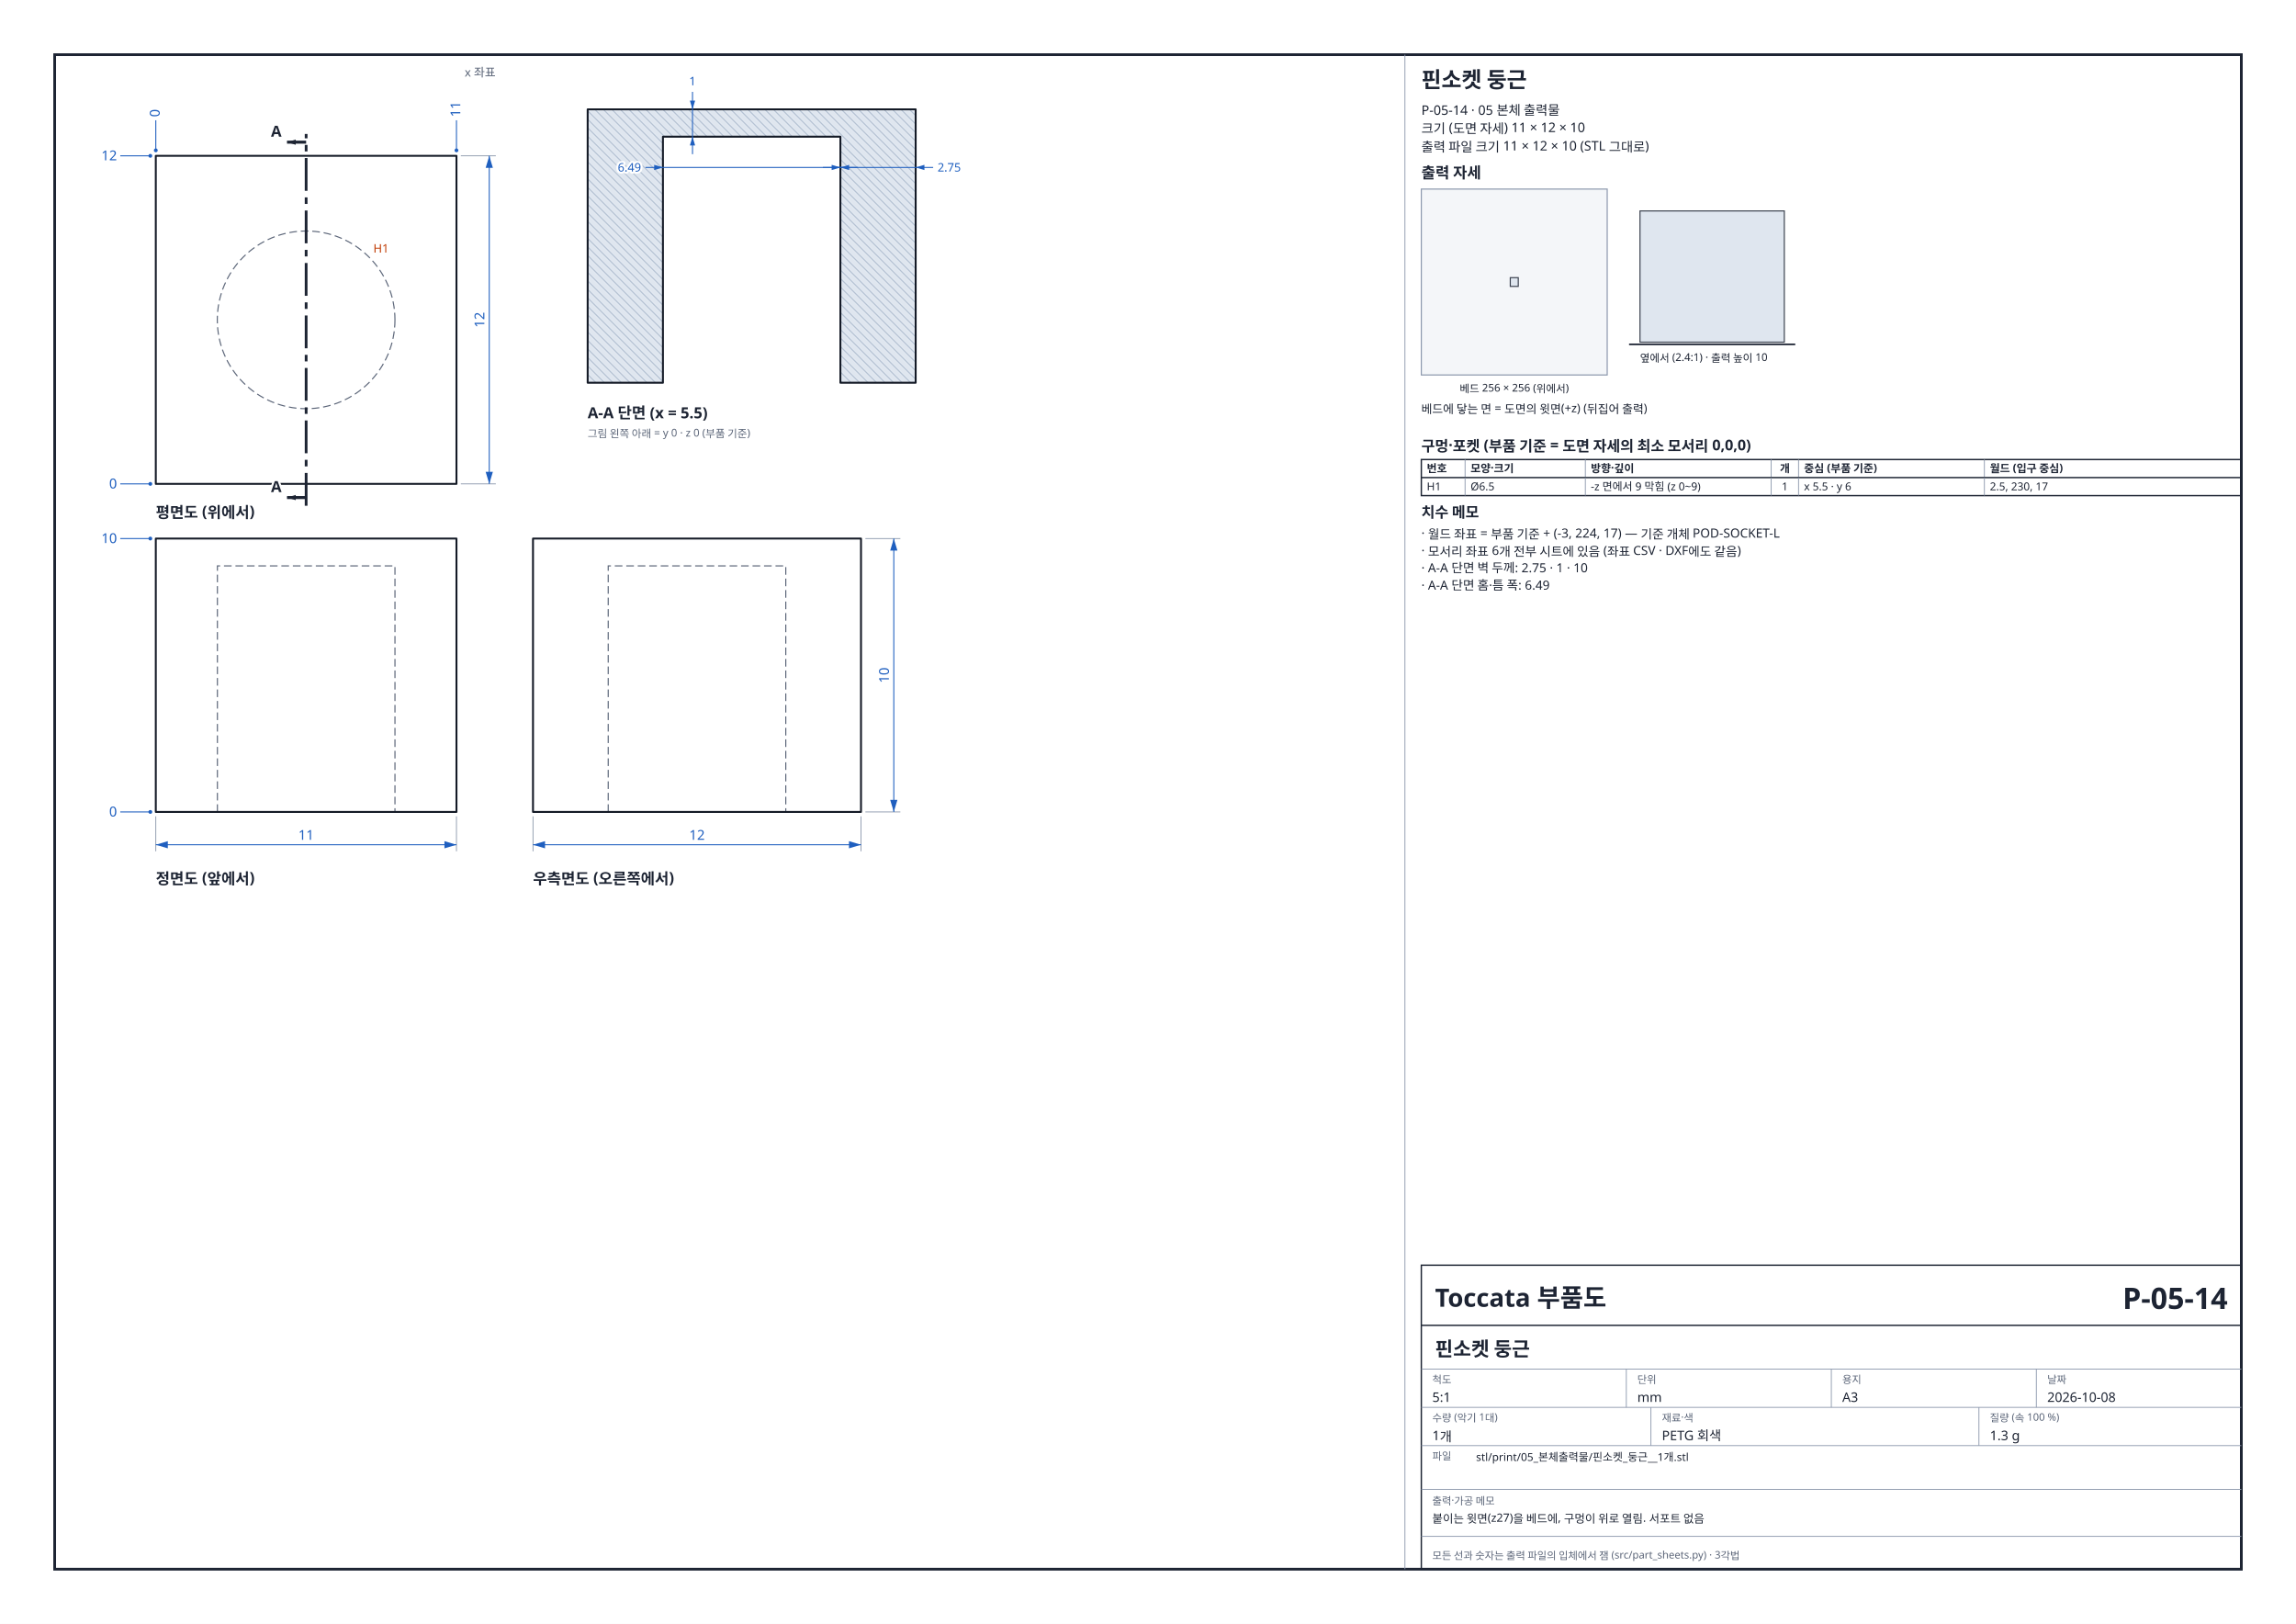
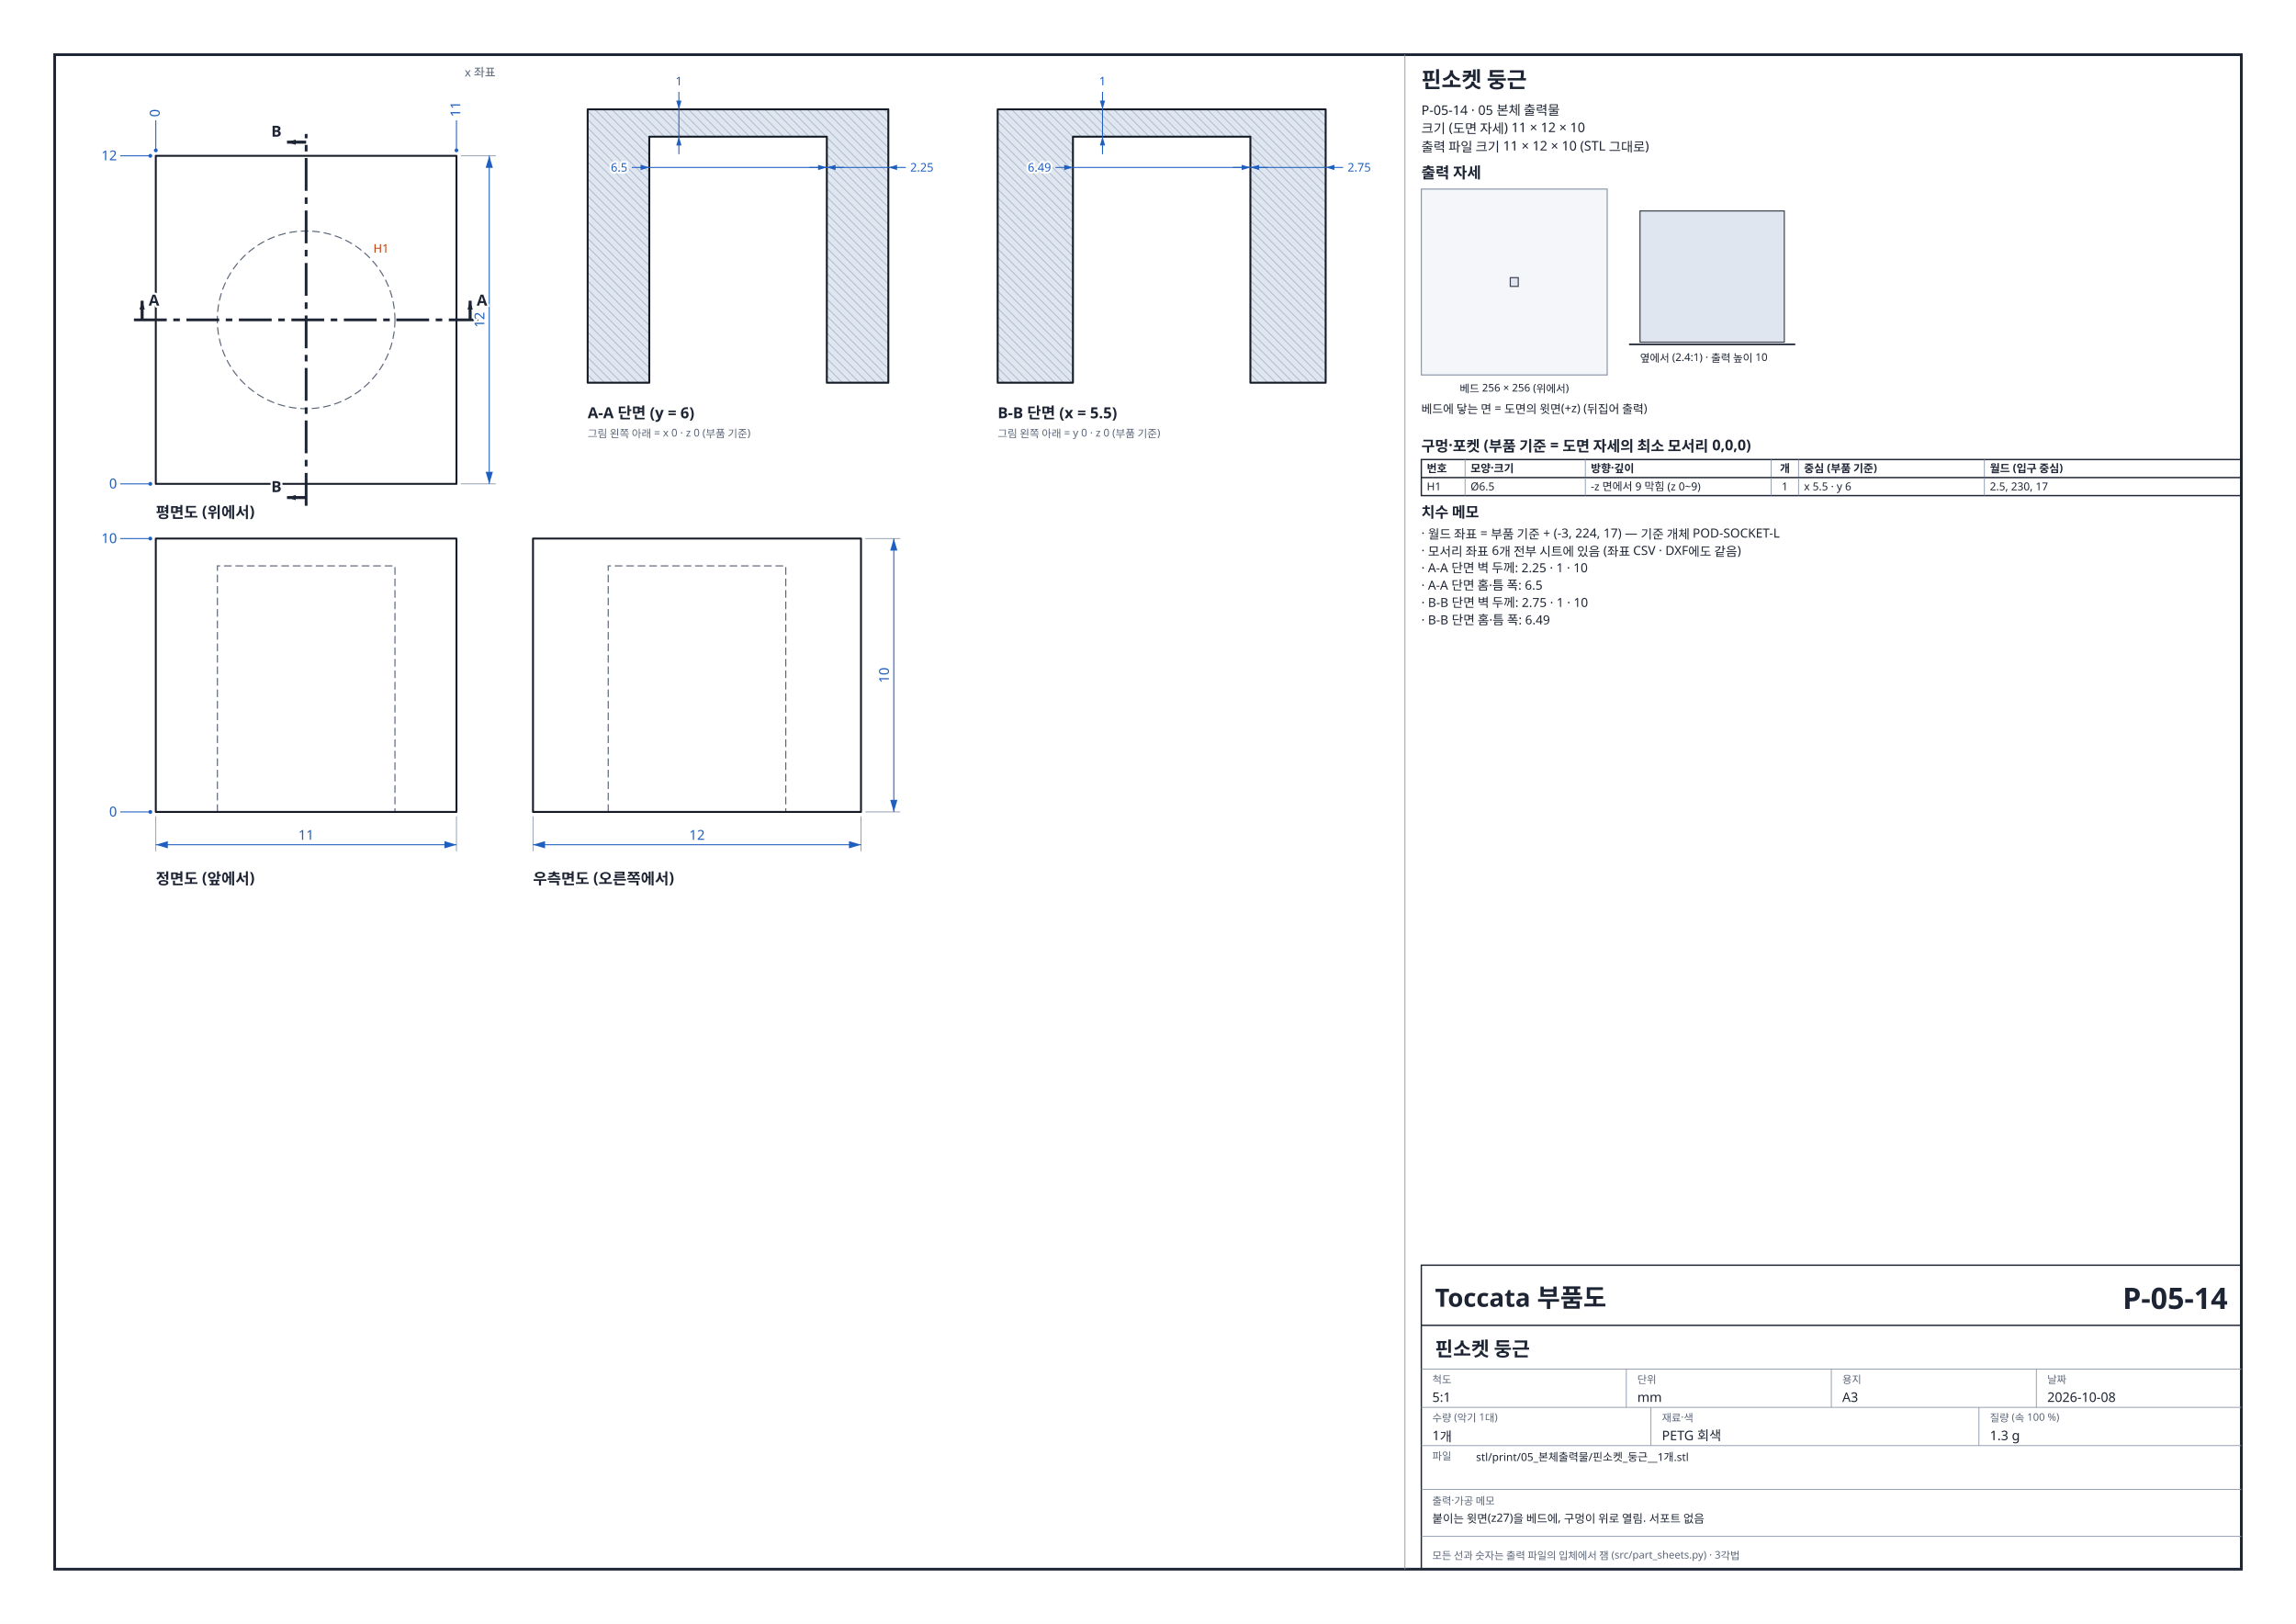
<svg xmlns="http://www.w3.org/2000/svg" width="420mm" height="297mm" viewBox="0 0 420 297">
  <defs>
    <style>
.bg{fill:#ffffff}
.frame{fill:none;stroke:#1d2433;stroke-width:.5}
.t{font-family:'Apple SD Gothic Neo','Noto Sans KR','Malgun Gothic','IBM Plex Sans KR',sans-serif;fill:#1d2433}
.h{paint-order:stroke;stroke:#ffffff;stroke-width:.75;stroke-linejoin:round}
.tb{font-weight:700}
.td{fill:#1f5fbf}
.tm{fill:#5b6578}
.tr{fill:#c2410c}
.S-wood{fill:url(#hw);stroke:#1d2433;stroke-width:.4;stroke-linejoin:round}
.S-print{fill:url(#hp);stroke:#1d2433;stroke-width:.4;stroke-linejoin:round}
.S-metal{fill:url(#hm);stroke:#1d2433;stroke-width:.32;stroke-linejoin:round}
.S-rubber{fill:#50555e;stroke:#1d2433;stroke-width:.25}
.S-elec{fill:url(#he);stroke:#1d2433;stroke-width:.3}
.S-screen{fill:#3a4150;stroke:#1d2433;stroke-width:.3}
.S-cable{fill:#e3b23c;stroke:#6b5a1e;stroke-width:.18}
.S-ctx{fill:#eceef1;stroke:#a3aab5;stroke-width:.18}
.P-wood{fill:#f2e6d2;stroke:#39404d;stroke-width:.22;stroke-linejoin:round}
.P-print{fill:#e5ebf3;stroke:#39404d;stroke-width:.22;stroke-linejoin:round}
.P-metal{fill:#c9ced6;stroke:#39404d;stroke-width:.2}
.P-rubber{fill:#7d828b;stroke:#39404d;stroke-width:.18}
.P-elec{fill:#d3ead8;stroke:#39404d;stroke-width:.2}
.P-screen{fill:#596070;stroke:#39404d;stroke-width:.2}
.P-cable{fill:#f0cf7a;fill-opacity:.55;stroke:#8a7430;stroke-width:.14;stroke-opacity:.7}
.P-ctx{fill:#f2f3f5;stroke:#b3b9c3;stroke-width:.18}
.air{fill:#e8f1fb;stroke:none}
.hid{fill:none;stroke:#39404d;stroke-width:.24;stroke-dasharray:1.6 .9}
.hidc{fill:none;stroke:#c2410c;stroke-width:.28;stroke-dasharray:2.2 1.1}
.ph{fill:none;stroke:#5b6578;stroke-width:.3;stroke-dasharray:4 1 1 1}
.cl{fill:none;stroke:#6b7690;stroke-width:.2;stroke-dasharray:6 1.2 1 1.2}
.thin{fill:none;stroke:#39404d;stroke-width:.2}
.vis{fill:none;stroke:#1d2433;stroke-width:.3}
.sound{fill:none;stroke:#c2410c;stroke-width:.4;stroke-dasharray:3 1.2}
.ax{fill:none;stroke:#7a3fb5;stroke-width:.3;stroke-dasharray:5 1.2 1 1.2}
.keep{fill:none;stroke:#b42318;stroke-width:.3;stroke-dasharray:1.2 1}
.dm{fill:none;stroke:#1f5fbf;stroke-width:.18}
.ex{fill:none;stroke:#8a96ab;stroke-width:.15}
.ah{fill:#1f5fbf;stroke:none}
.ld{fill:none;stroke:#3d4555;stroke-width:.18}
.dot{fill:#3d4555}
.bal{fill:#ffffff;stroke:#1d2433;stroke-width:.25}
.secl{fill:none;stroke:#1d2433;stroke-width:.55}
.seca{fill:#1d2433}
.grid{fill:none;stroke:#1d2433;stroke-width:.25}
.grid2{fill:none;stroke:#8a96ab;stroke-width:.15}
.box{fill:#fbfbfc;stroke:#c3c9d3;stroke-width:.2}
.sheetply{fill:#fbf6ee;stroke:#1d2433;stroke-width:.35}
.zone{fill:#f4f6f9;stroke:#8a96ab;stroke-width:.2}
.datum{fill:none;stroke:#15803d;stroke-width:.9;stroke-linecap:round;stroke-opacity:.9}
.spot{fill:none;stroke:#c2410c;stroke-width:.32}
.spoth{fill:none;stroke:#c2410c;stroke-width:.32;stroke-dasharray:.45 .3}

.pv{fill:none;stroke:#141a26;stroke-width:.35;stroke-linejoin:round;stroke-linecap:round}
.ph2{fill:none;stroke:#5b6578;stroke-width:.2;stroke-dasharray:1.4 .7}
.pcl{fill:none;stroke:#6b7690;stroke-width:.18;stroke-dasharray:5 1 1 1}
.pcut{fill:none;stroke:#1d2433;stroke-width:.5;stroke-dasharray:6 1.2 1.2 1.2}
.psec{fill:url(#hp);stroke:#141a26;stroke-width:.35;stroke-linejoin:round}
.pbed{fill:#f4f6f9;stroke:#8a96ab;stroke-width:.2}
.pfoot{fill:#dfe6ef;stroke:#39404d;stroke-width:.2}
.pnum{font-family:'IBM Plex Mono',ui-monospace,Menlo,monospace}
.datum{fill:none;stroke:#15803d;stroke-width:.9;stroke-linecap:round;stroke-opacity:.9}
.tg{fill:#15803d}
</style>
    <pattern id="hw" patternUnits="userSpaceOnUse" width="1.6" height="1.6" patternTransform="rotate(45)">
      <rect width="1.6" height="1.6" fill="#ecdcc2" />
      <line x1="0" y1="0" x2="0" y2="1.6" stroke="#a8875a" stroke-width=".22" />
    </pattern>
    <pattern id="hp" patternUnits="userSpaceOnUse" width="1.1" height="1.1" patternTransform="rotate(-45)">
      <rect width="1.1" height="1.1" fill="#dfe6ef" />
      <line x1="0" y1="0" x2="0" y2="1.1" stroke="#7f93b0" stroke-width=".16" />
    </pattern>
    <pattern id="hm" patternUnits="userSpaceOnUse" width=".9" height=".9" patternTransform="rotate(45)">
      <rect width=".9" height=".9" fill="#c3c8d1" />
      <path d="M0 0V.9M0 0H.9" stroke="#5d6778" stroke-width=".12" />
    </pattern>
    <pattern id="he" patternUnits="userSpaceOnUse" width="1.4" height="1.4">
      <rect width="1.4" height="1.4" fill="#cfe6d3" />
      <line x1="0" y1=".7" x2="1.4" y2=".7" stroke="#5f9a6c" stroke-width=".14" />
    </pattern>
  </defs>
  <rect class="bg" x="0" y="0" width="420" height="297" />
  <rect class="frame" x="10" y="10" width="400" height="277" />
  <g id="geo">
    <circle class="ph2" cx="56.00" cy="58.50" r="16.250" />
    <path class="pv" d="M28.50 88.50 28.50 28.50 83.50 28.50 83.50 88.50 28.50 88.50" />
    <path class="ph2" d="M39.77 148.50 39.77 103.50 72.25 103.50 72.25 148.50" />
    <path class="pv" d="M28.50 148.50 28.50 98.50 83.50 98.50 83.50 148.50 28.50 148.50" />
    <path class="ph2" d="M111.26 148.50 111.26 103.50 143.74 103.50 143.74 148.50" />
    <path class="pv" d="M97.50 148.50 97.50 98.50 157.50 98.50 157.50 148.50 97.50 148.50" />
-     <path class="psec" fill-rule="evenodd" d="M121.27 25.00 153.73 25.00 153.73 70.00 167.50 70.00 167.50 20.00 107.50 20.00 107.50 70.00 121.27 70.00Z" />
+     <path class="psec" fill-rule="evenodd" d="M118.77 25.00 151.25 25.00 151.25 70.00 162.50 70.00 162.50 20.00 107.50 20.00 107.50 70.00 118.77 70.00Z" />
+     <path class="psec" fill-rule="evenodd" d="M196.27 25.00 228.73 25.00 228.73 70.00 242.50 70.00 242.50 20.00 182.50 20.00 182.50 70.00 196.27 70.00Z" />
  </g>
  <g id="over">
+     <path class="pcut" d="M24.500 58.500 L87.500 58.500" />
+     <path class="secl" d="M26.000 58.500 L26.000 55.000" />
+     <path class="seca" d="M26.000 55.000 L26.480 56.600 L25.520 56.600 Z" />
+     <path class="secl" d="M86.000 58.500 L86.000 55.000" />
+     <path class="seca" d="M86.000 55.000 L86.480 56.600 L85.520 56.600 Z" />
    <path class="pcut" d="M56.000 92.500 L56.000 24.500" />
    <path class="secl" d="M56.000 91.000 L52.500 91.000" />
    <path class="seca" d="M52.500 91.000 L54.100 90.520 L54.100 91.480 Z" />
    <path class="secl" d="M56.000 26.000 L52.500 26.000" />
    <path class="seca" d="M52.500 26.000 L54.100 25.520 L54.100 26.480 Z" />
    <path class="grid2" d="M257.000 10.000 L257.000 287.000" />
    <rect class="grid" x="260.000" y="231.400" width="150.000" height="55.600" />
    <path class="grid" d="M260.000 242.400 L410.000 242.400" />
    <path class="grid2" d="M260.000 250.400 L410.000 250.400" />
    <path class="grid2" d="M297.500 250.400 L297.500 257.400" />
    <path class="grid2" d="M335.000 250.400 L335.000 257.400" />
    <path class="grid2" d="M372.500 250.400 L372.500 257.400" />
    <path class="grid2" d="M260.000 257.400 L410.000 257.400" />
    <path class="grid2" d="M302.000 257.400 L302.000 264.400" />
    <path class="grid2" d="M362.000 257.400 L362.000 264.400" />
    <path class="grid2" d="M260.000 264.400 L410.000 264.400" />
    <path class="grid2" d="M260.000 272.400 L410.000 272.400" />
    <path class="grid2" d="M260.000 281.000 L410.000 281.000" />
    <rect class="pbed" x="260.000" y="34.580" width="34.000" height="34.000" />
    <path class="pfoot" fill-rule="evenodd" d="M277.73 50.78 276.27 50.78 276.27 52.38 277.73 52.38Z" />
    <path class="pfoot" fill-rule="evenodd" d="M326.40 38.58 300.00 38.58 300.00 62.58 326.40 62.58Z" />
    <path class="vis" d="M298.000 62.980 L328.400 62.980" />
    <rect class="grid" x="260.000" y="84.047" width="150.000" height="6.600" />
    <path class="grid2" d="M268.000 84.047 L268.000 87.347" />
    <path class="grid2" d="M290.000 84.047 L290.000 87.347" />
    <path class="grid2" d="M324.000 84.047 L324.000 87.347" />
    <path class="grid2" d="M329.000 84.047 L329.000 87.347" />
    <path class="grid2" d="M363.000 84.047 L363.000 87.347" />
    <path class="grid" d="M260.000 87.347 L410.000 87.347" />
    <path class="grid2" d="M268.000 87.347 L268.000 90.647" />
    <path class="grid2" d="M290.000 87.347 L290.000 90.647" />
    <path class="grid2" d="M324.000 87.347 L324.000 90.647" />
    <path class="grid2" d="M329.000 87.347 L329.000 90.647" />
    <path class="grid2" d="M363.000 87.347 L363.000 90.647" />
  </g>
  <g id="dim">
    <path class="ex" d="M28.500 149.300 L28.500 155.700" />
    <path class="ex" d="M83.500 149.300 L83.500 155.700" />
    <path class="dm" d="M28.500 154.500 L83.500 154.500" />
    <path class="ah" d="M28.500 154.500 L30.700 153.840 L30.700 155.160 Z" />
    <path class="ah" d="M83.500 154.500 L81.300 155.160 L81.300 153.840 Z" />
    <path class="ex" d="M84.300 28.500 L90.700 28.500" />
    <path class="ex" d="M84.300 88.500 L90.700 88.500" />
    <path class="dm" d="M89.500 28.500 L89.500 88.500" />
    <path class="ah" d="M89.500 28.500 L90.160 30.700 L88.840 30.700 Z" />
    <path class="ah" d="M89.500 88.500 L88.840 86.300 L90.160 86.300 Z" />
    <path class="ex" d="M97.500 149.300 L97.500 155.700" />
    <path class="ex" d="M157.500 149.300 L157.500 155.700" />
    <path class="dm" d="M97.500 154.500 L157.500 154.500" />
    <path class="ah" d="M97.500 154.500 L99.700 153.840 L99.700 155.160 Z" />
    <path class="ah" d="M157.500 154.500 L155.300 155.160 L155.300 153.840 Z" />
    <path class="ex" d="M158.300 98.500 L164.700 98.500" />
    <path class="ex" d="M158.300 148.500 L164.700 148.500" />
    <path class="dm" d="M163.500 98.500 L163.500 148.500" />
    <path class="ah" d="M163.500 98.500 L164.160 100.700 L162.840 100.700 Z" />
    <path class="ah" d="M163.500 148.500 L162.840 146.300 L164.160 146.300 Z" />
    <path class="dm" d="M28.500 27.500 L28.500 26.000 L28.500 23.000 L28.500 22.000" />
    <circle class="ah" cx="28.500" cy="27.500" r="0.350" />
    <path class="dm" d="M83.500 27.500 L83.500 26.000 L83.500 23.000 L83.500 22.000" />
    <circle class="ah" cx="83.500" cy="27.500" r="0.350" />
    <path class="dm" d="M27.500 28.500 L26.000 28.500 L23.000 28.500 L22.000 28.500" />
    <circle class="ah" cx="27.500" cy="28.500" r="0.350" />
    <path class="dm" d="M27.500 88.500 L26.000 88.500 L23.000 88.500 L22.000 88.500" />
    <circle class="ah" cx="27.500" cy="88.500" r="0.350" />
    <path class="dm" d="M27.500 98.500 L26.000 98.500 L23.000 98.500 L22.000 98.500" />
    <circle class="ah" cx="27.500" cy="98.500" r="0.350" />
    <path class="dm" d="M27.500 148.500 L26.000 148.500 L23.000 148.500 L22.000 148.500" />
    <circle class="ah" cx="27.500" cy="148.500" r="0.350" />
-     <path class="dm" d="M150.533 30.625 L170.700 30.625" />
-     <path class="ah" d="M153.733 30.625 L152.133 31.105 L152.133 30.145 Z" />
-     <path class="ah" d="M167.500 30.625 L169.100 30.145 L169.100 31.105 Z" />
-     <path class="dm" d="M126.678 28.200 L126.678 16.800" />
-     <path class="ah" d="M126.678 25.000 L127.158 26.600 L126.198 26.600 Z" />
-     <path class="ah" d="M126.678 20.000 L126.198 18.400 L127.158 18.400 Z" />
-     <path class="dm" d="M156.933 30.625 L118.067 30.625" />
-     <path class="ah" d="M153.733 30.625 L155.333 30.145 L155.333 31.105 Z" />
-     <path class="ah" d="M121.267 30.625 L119.667 31.105 L119.667 30.145 Z" />
+     <path class="dm" d="M148.050 30.625 L165.700 30.625" />
+     <path class="ah" d="M151.250 30.625 L149.650 31.105 L149.650 30.145 Z" />
+     <path class="ah" d="M162.500 30.625 L164.100 30.145 L164.100 31.105 Z" />
+     <path class="dm" d="M124.186 28.200 L124.186 16.800" />
+     <path class="ah" d="M124.186 25.000 L124.666 26.600 L123.706 26.600 Z" />
+     <path class="ah" d="M124.186 20.000 L123.706 18.400 L124.666 18.400 Z" />
+     <path class="dm" d="M154.450 30.625 L115.573 30.625" />
+     <path class="ah" d="M151.250 30.625 L152.850 30.145 L152.850 31.105 Z" />
+     <path class="ah" d="M118.773 30.625 L117.173 31.105 L117.173 30.145 Z" />
+     <path class="dm" d="M225.533 30.625 L245.700 30.625" />
+     <path class="ah" d="M228.733 30.625 L227.133 31.105 L227.133 30.145 Z" />
+     <path class="ah" d="M242.500 30.625 L244.100 30.145 L244.100 31.105 Z" />
+     <path class="dm" d="M201.678 28.200 L201.678 16.800" />
+     <path class="ah" d="M201.678 25.000 L202.158 26.600 L201.198 26.600 Z" />
+     <path class="ah" d="M201.678 20.000 L201.198 18.400 L202.158 18.400 Z" />
+     <path class="dm" d="M231.933 30.625 L193.067 30.625" />
+     <path class="ah" d="M228.733 30.625 L230.333 30.145 L230.333 31.105 Z" />
+     <path class="ah" d="M196.267 30.625 L194.667 31.105 L194.667 30.145 Z" />
  </g>
  <g id="text">
    <text class="t h tb" x="28.500" y="94.700" font-size="2.80" text-anchor="start">평면도 (위에서)</text>
    <text class="t h tb" x="28.500" y="161.700" font-size="2.80" text-anchor="start">정면도 (앞에서)</text>
    <text class="t h tb" x="97.500" y="161.700" font-size="2.80" text-anchor="start">우측면도 (오른쪽에서)</text>
    <text class="t h td" x="56.000" y="153.600" font-size="2.50" text-anchor="middle">11</text>
    <text class="t h td" x="88.600" y="58.500" font-size="2.50" text-anchor="middle" transform="rotate(-90 88.600 58.500)">12</text>
    <text class="t h td" x="127.500" y="153.600" font-size="2.50" text-anchor="middle">12</text>
    <text class="t h td" x="162.600" y="123.500" font-size="2.50" text-anchor="middle" transform="rotate(-90 162.600 123.500)">10</text>
    <text class="t h td" x="29.200" y="21.400" font-size="2.50" text-anchor="start" transform="rotate(-90 29.200 21.400)">0</text>
    <text class="t h td" x="84.200" y="21.400" font-size="2.50" text-anchor="start" transform="rotate(-90 84.200 21.400)">11</text>
    <text class="t h td" x="21.400" y="29.325" font-size="2.50" text-anchor="end">12</text>
    <text class="t h td" x="21.400" y="89.325" font-size="2.50" text-anchor="end">0</text>
    <text class="t h td" x="21.400" y="99.325" font-size="2.50" text-anchor="end">10</text>
    <text class="t h td" x="21.400" y="149.325" font-size="2.50" text-anchor="end">0</text>
    <text class="t tm" x="85.000" y="14.000" font-size="2.15" text-anchor="start">x 좌표</text>
-     <text class="t h tb" x="51.500" y="90.000" font-size="2.80" text-anchor="end">A</text>
-     <text class="t h tb" x="51.500" y="25.000" font-size="2.80" text-anchor="end">A</text>
+     <text class="t h tb" x="27.200" y="55.900" font-size="2.80" text-anchor="start">A</text>
+     <text class="t h tb" x="87.200" y="55.900" font-size="2.80" text-anchor="start">A</text>
+     <text class="t h tb" x="51.500" y="90.000" font-size="2.80" text-anchor="end">B</text>
+     <text class="t h tb" x="51.500" y="25.000" font-size="2.80" text-anchor="end">B</text>
    <text class="t h tr" x="68.300" y="46.200" font-size="2.15" text-anchor="start">H1</text>
-     <text class="t h td" x="171.500" y="31.378" font-size="2.15" text-anchor="start">2.75</text>
-     <text class="t h td" x="126.678" y="15.600" font-size="2.15" text-anchor="middle">1</text>
-     <text class="t h td" x="117.267" y="31.378" font-size="2.15" text-anchor="end">6.49</text>
-     <text class="t h tb" x="107.500" y="76.500" font-size="2.80" text-anchor="start">A-A 단면 (x = 5.5)</text>
-     <text class="t h tm" x="107.500" y="80.000" font-size="1.95" text-anchor="start">그림 왼쪽 아래 = y 0 · z 0 (부품 기준)</text>
+     <text class="t h td" x="166.500" y="31.378" font-size="2.15" text-anchor="start">2.25</text>
+     <text class="t h td" x="124.186" y="15.600" font-size="2.15" text-anchor="middle">1</text>
+     <text class="t h td" x="114.773" y="31.378" font-size="2.15" text-anchor="end">6.5</text>
+     <text class="t h td" x="246.500" y="31.378" font-size="2.15" text-anchor="start">2.75</text>
+     <text class="t h td" x="201.678" y="15.600" font-size="2.15" text-anchor="middle">1</text>
+     <text class="t h td" x="192.267" y="31.378" font-size="2.15" text-anchor="end">6.49</text>
+     <text class="t h tb" x="107.500" y="76.500" font-size="2.80" text-anchor="start">A-A 단면 (y = 6)</text>
+     <text class="t h tm" x="107.500" y="80.000" font-size="1.95" text-anchor="start">그림 왼쪽 아래 = x 0 · z 0 (부품 기준)</text>
+     <text class="t h tb" x="182.500" y="76.500" font-size="2.80" text-anchor="start">B-B 단면 (x = 5.5)</text>
+     <text class="t h tm" x="182.500" y="80.000" font-size="1.95" text-anchor="start">그림 왼쪽 아래 = y 0 · z 0 (부품 기준)</text>
    <text class="t tb" x="262.500" y="239.000" font-size="4.60" text-anchor="start">Toccata 부품도</text>
    <text class="t tb" x="407.500" y="239.400" font-size="5.40" text-anchor="end">P-05-14</text>
    <text class="t tb" x="262.500" y="248.000" font-size="3.60" text-anchor="start">핀소켓 둥근</text>
    <text class="t tm" x="262.000" y="253.000" font-size="1.90" text-anchor="start">척도</text>
    <text class="t" x="262.000" y="256.400" font-size="2.40" text-anchor="start">5:1</text>
    <text class="t tm" x="299.500" y="253.000" font-size="1.90" text-anchor="start">단위</text>
    <text class="t" x="299.500" y="256.400" font-size="2.40" text-anchor="start">mm</text>
    <text class="t tm" x="337.000" y="253.000" font-size="1.90" text-anchor="start">용지</text>
    <text class="t" x="337.000" y="256.400" font-size="2.40" text-anchor="start">A3</text>
    <text class="t tm" x="374.500" y="253.000" font-size="1.90" text-anchor="start">날짜</text>
    <text class="t" x="374.500" y="256.400" font-size="2.40" text-anchor="start">2026-10-08</text>
    <text class="t tm" x="262.000" y="260.000" font-size="1.90" text-anchor="start">수량 (악기 1대)</text>
    <text class="t" x="262.000" y="263.400" font-size="2.40" text-anchor="start">1개</text>
    <text class="t tm" x="304.000" y="260.000" font-size="1.90" text-anchor="start">재료·색</text>
    <text class="t" x="304.000" y="263.400" font-size="2.40" text-anchor="start">PETG 회색</text>
    <text class="t tm" x="364.000" y="260.000" font-size="1.90" text-anchor="start">질량 (속 100 %)</text>
    <text class="t" x="364.000" y="263.400" font-size="2.40" text-anchor="start">1.3 g</text>
    <text class="t tm" x="262.000" y="267.000" font-size="1.90" text-anchor="start">파일</text>
    <text class="t" x="270.000" y="267.200" font-size="2.00" text-anchor="start">stl/print/05_본체출력물/핀소켓_둥근__1개.stl</text>
    <text class="t tm" x="270.000" y="270.700" font-size="1.80" text-anchor="start" />
    <text class="t tm" x="262.000" y="275.200" font-size="1.90" text-anchor="start">출력·가공 메모</text>
    <text class="t" x="262.000" y="278.500" font-size="2.10" text-anchor="start">붙이는 윗면(z27)을 베드에, 구멍이 위로 열림. 서포트 없음</text>
    <text class="t tm" x="262.000" y="285.200" font-size="1.90" text-anchor="start">모든 선과 숫자는 출력 파일의 입체에서 잼 (src/part_sheets.py) · 3각법</text>
    <text class="t tb" x="260.000" y="16.000" font-size="4.00" text-anchor="start">핀소켓 둥근</text>
    <text class="t" x="260.000" y="21.000" font-size="2.40" text-anchor="start">P-05-14 · 05 본체 출력물</text>
    <text class="t" x="260.000" y="24.360" font-size="2.40" text-anchor="start">크기 (도면 자세) 11 × 12 × 10</text>
    <text class="t" x="260.000" y="27.720" font-size="2.40" text-anchor="start">출력 파일 크기 11 × 12 × 10 (STL 그대로)</text>
    <text class="t tb" x="260.000" y="32.580" font-size="2.80" text-anchor="start">출력 자세</text>
    <text class="t" x="277.000" y="71.780" font-size="1.95" text-anchor="middle">베드 256 × 256 (위에서)</text>
    <text class="t" x="300.000" y="66.180" font-size="1.95" text-anchor="start">옆에서 (2.4:1) · 출력 높이 10</text>
    <text class="t" x="260.000" y="75.580" font-size="2.15" text-anchor="start">베드에 닿는 면 = 도면의 윗면(+z) (뒤집어 출력)</text>
    <text class="t tb" x="260.000" y="82.547" font-size="2.70" text-anchor="start">구멍·포켓 (부품 기준 = 도면 자세의 최소 모서리 0,0,0)</text>
    <text class="t tb" x="261.000" y="86.377" font-size="2.00" text-anchor="start">번호</text>
    <text class="t tb" x="269.000" y="86.377" font-size="2.00" text-anchor="start">모양·크기</text>
    <text class="t tb" x="291.000" y="86.377" font-size="2.00" text-anchor="start">방향·깊이</text>
    <text class="t tb" x="326.500" y="86.377" font-size="2.00" text-anchor="middle">개</text>
    <text class="t tb" x="330.000" y="86.377" font-size="2.00" text-anchor="start">중심 (부품 기준)</text>
    <text class="t tb" x="364.000" y="86.377" font-size="2.00" text-anchor="start">월드 (입구 중심)</text>
    <text class="t" x="261.000" y="89.677" font-size="2.00" text-anchor="start">H1</text>
    <text class="t" x="269.000" y="89.677" font-size="2.00" text-anchor="start">Ø6.5</text>
    <text class="t" x="291.000" y="89.677" font-size="2.00" text-anchor="start">-z 면에서 9 막힘 (z 0~9)</text>
    <text class="t" x="326.500" y="89.677" font-size="2.00" text-anchor="middle">1</text>
    <text class="t" x="330.000" y="89.677" font-size="2.00" text-anchor="start">x 5.5 · y 6</text>
    <text class="t" x="364.000" y="89.677" font-size="2.00" text-anchor="start">2.5, 230, 17</text>
    <text class="t tb" x="260.000" y="94.647" font-size="2.70" text-anchor="start">치수 메모</text>
    <text class="t" x="260.000" y="98.321" font-size="2.30" text-anchor="start">· 월드 좌표 = 부품 기준 + (-3, 224, 17) — 기준 개체 POD-SOCKET-L</text>
    <text class="t" x="260.000" y="101.495" font-size="2.30" text-anchor="start">· 모서리 좌표 6개 전부 시트에 있음 (좌표 CSV · DXF에도 같음)</text>
-     <text class="t" x="260.000" y="104.669" font-size="2.30" text-anchor="start">· A-A 단면 벽 두께: 2.75 · 1 · 10</text>
-     <text class="t" x="260.000" y="107.843" font-size="2.30" text-anchor="start">· A-A 단면 홈·틈 폭: 6.49</text>
+     <text class="t" x="260.000" y="104.669" font-size="2.30" text-anchor="start">· A-A 단면 벽 두께: 2.25 · 1 · 10</text>
+     <text class="t" x="260.000" y="107.843" font-size="2.30" text-anchor="start">· A-A 단면 홈·틈 폭: 6.5</text>
+     <text class="t" x="260.000" y="111.017" font-size="2.30" text-anchor="start">· B-B 단면 벽 두께: 2.75 · 1 · 10</text>
+     <text class="t" x="260.000" y="114.191" font-size="2.30" text-anchor="start">· B-B 단면 홈·틈 폭: 6.49</text>
  </g>
</svg>
